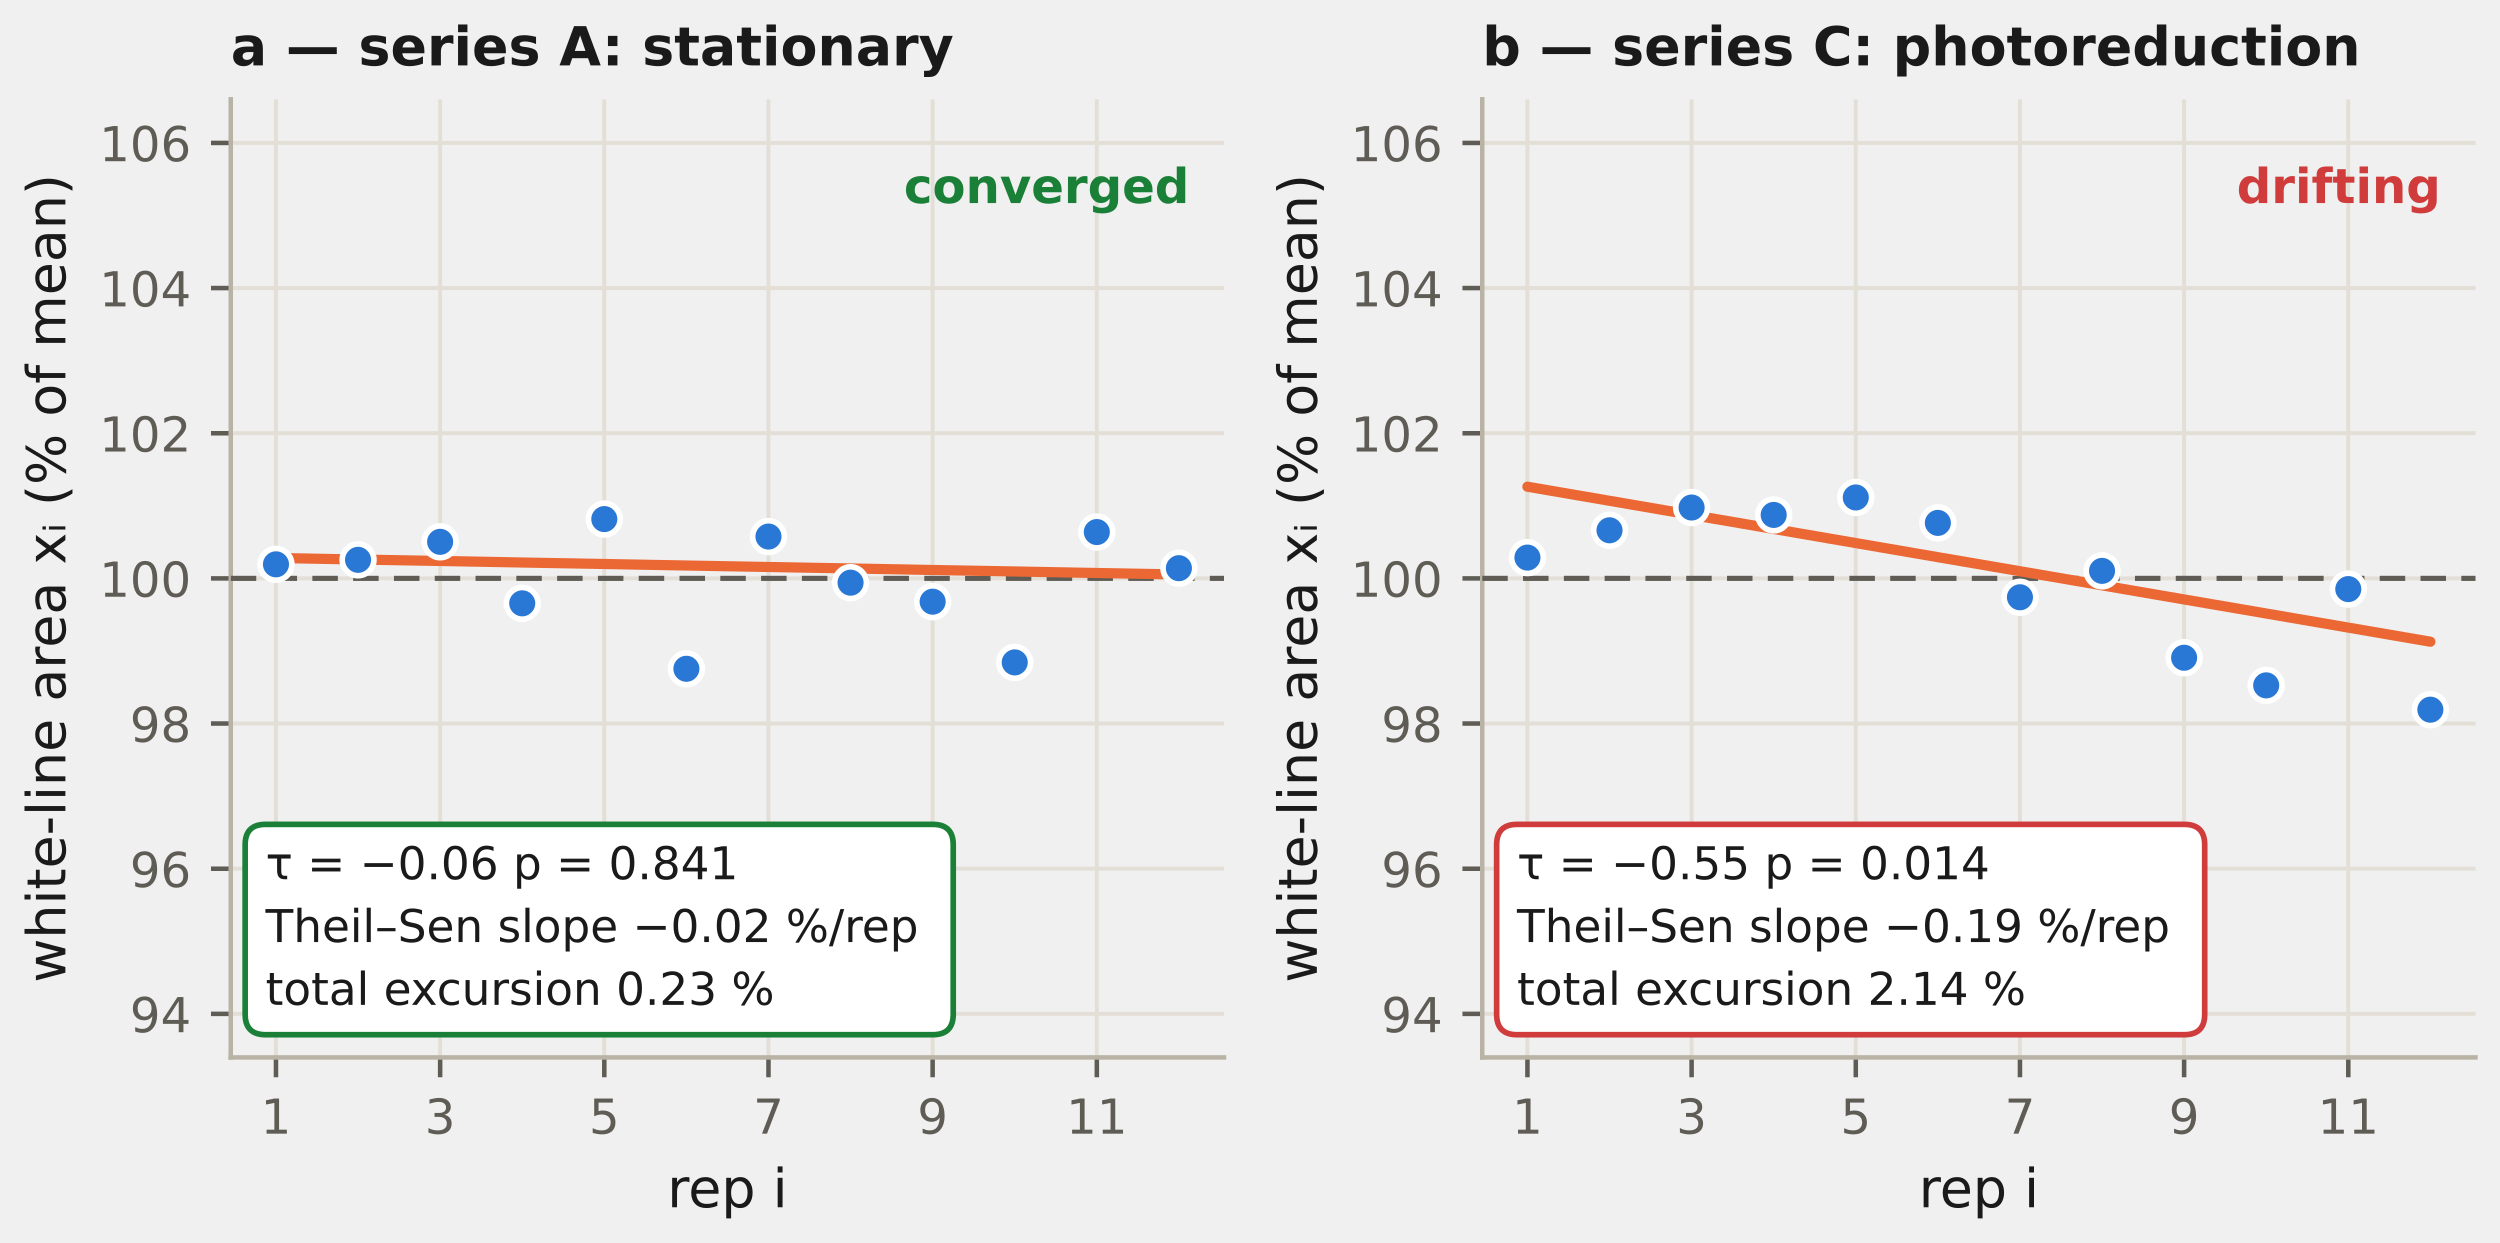
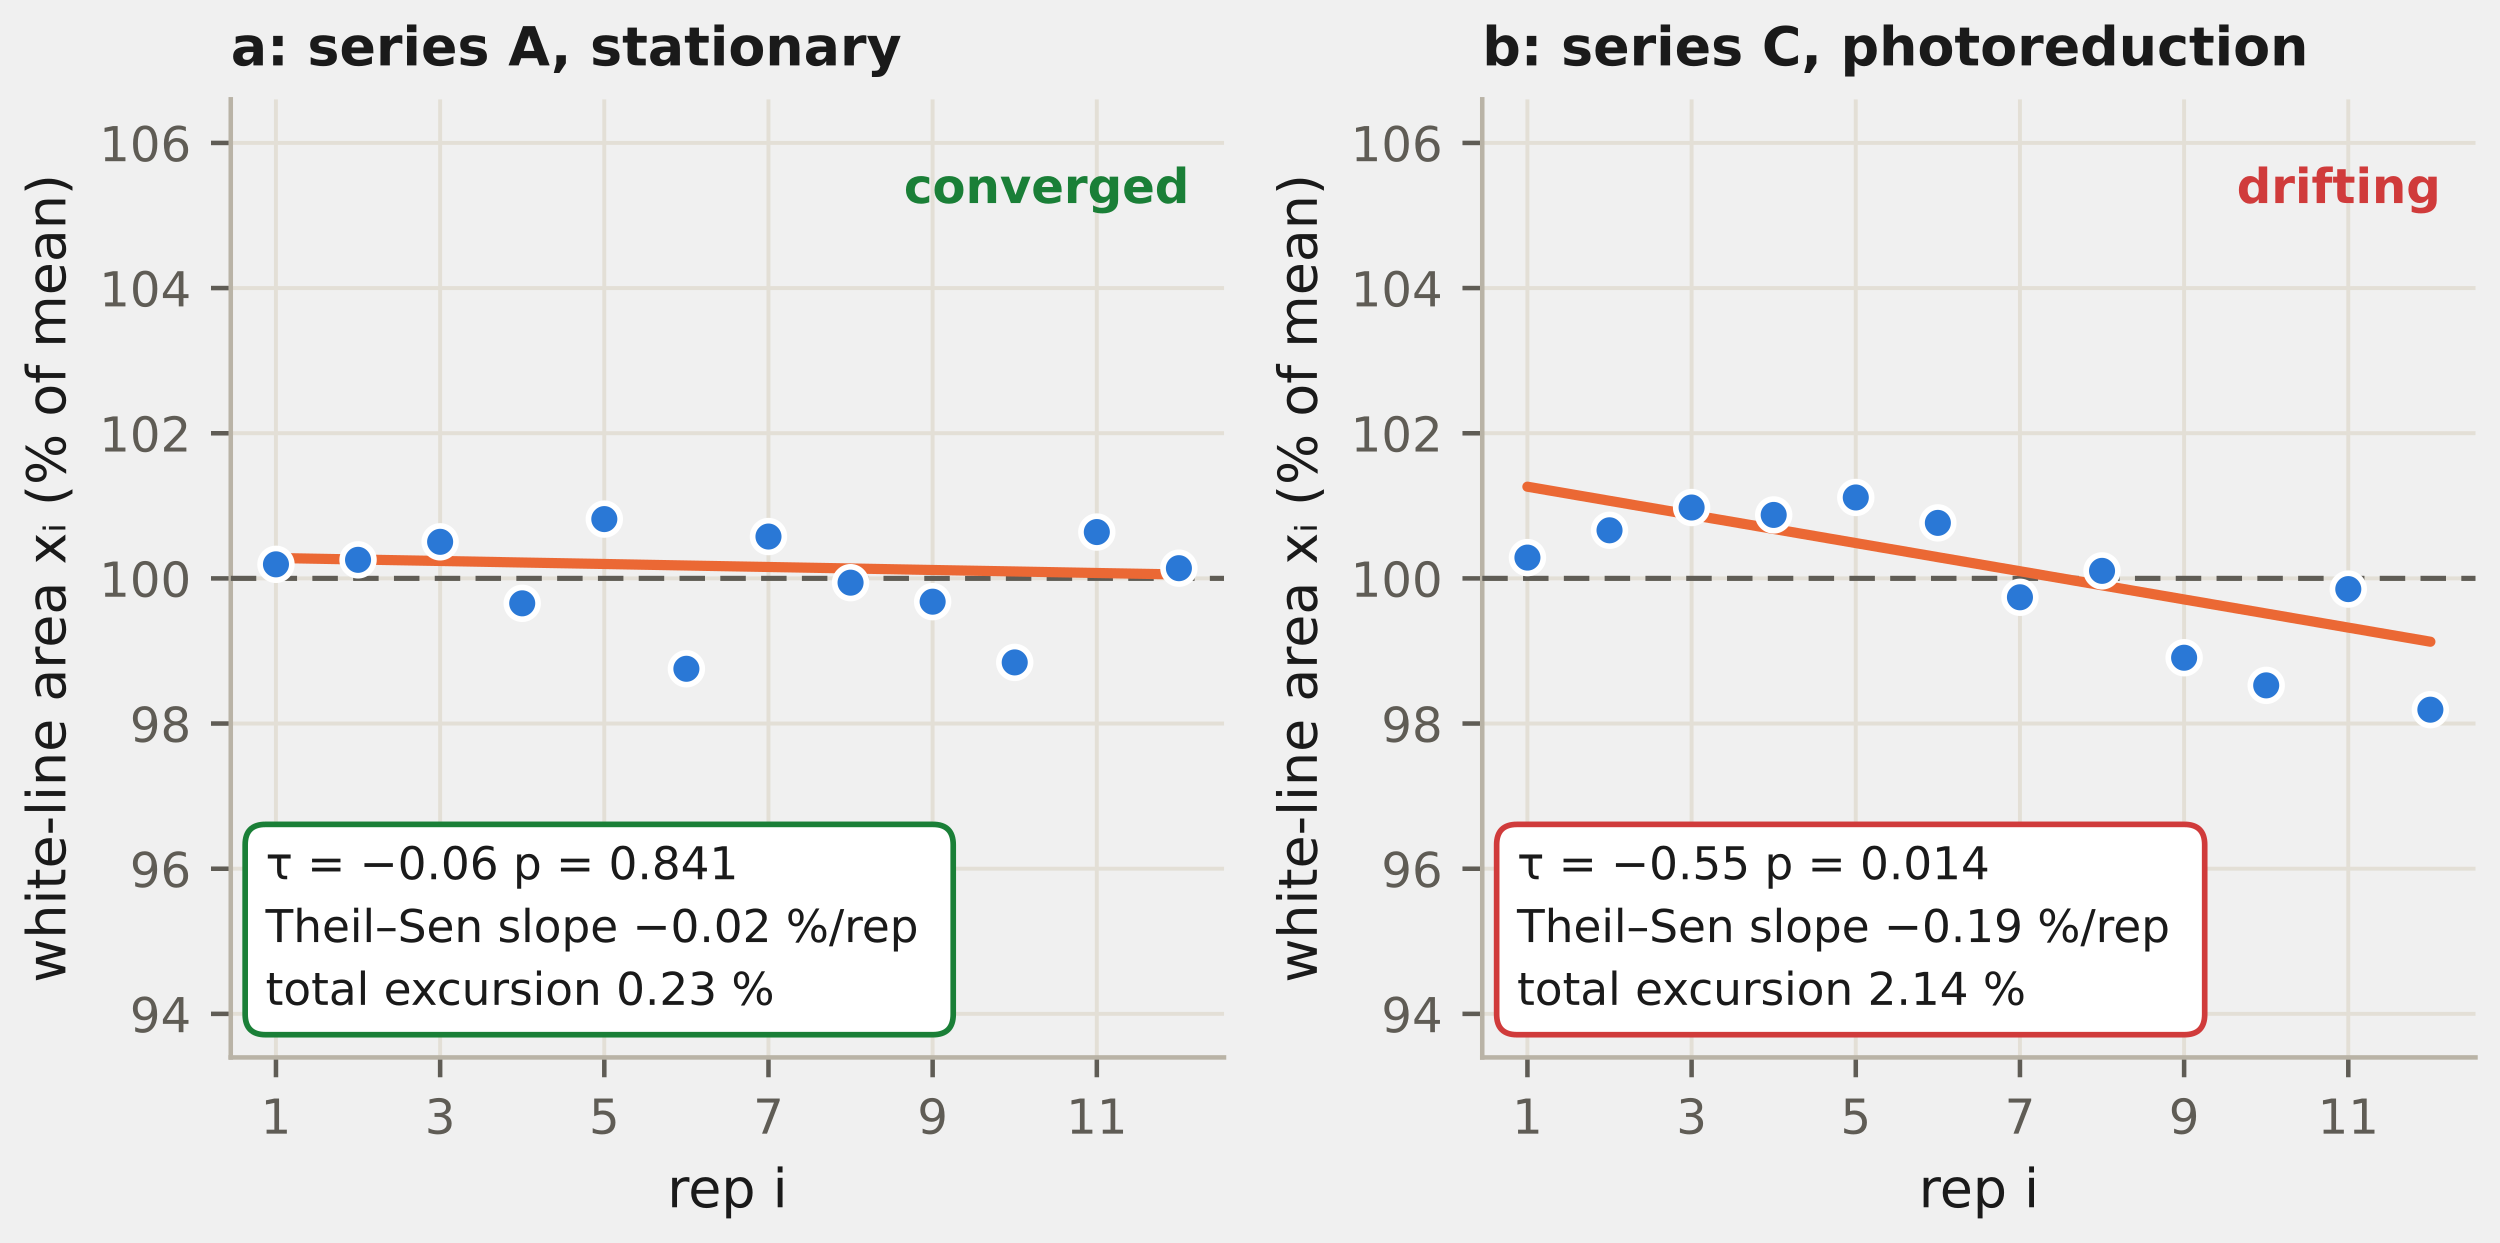
<svg xmlns="http://www.w3.org/2000/svg" xmlns:xlink="http://www.w3.org/1999/xlink" width="441.239pt" height="219.371pt" viewBox="0 0 441.239 219.371" version="1.1">
  <defs>
    <style type="text/css">*{stroke-linejoin: round; stroke-linecap: butt}</style>
  </defs>
  <g id="figure_1">
    <g id="patch_1">
      <path d="M 0 219.37  L 441.23 219.37  L 441.23 0  L 0 0  L 0 219.37  z " style="fill: none" />
    </g>
    <g id="axes_1">
      <g id="patch_2">
        <path d="M 40.73 186.63  L 216.03 186.63  L 216.03 17.53  L 40.73 17.53  L 40.73 186.63  z " style="fill: none" />
      </g>
      <g id="matplotlib.axis_1">
        <g id="xtick_1">
          <g id="line2d_1">
-             <path d="M 48.70 186.63  L 48.70 17.53  " clip-path="url(#p34fdb7b5e8)" style="fill: none; stroke: #e3dfd6; stroke-width: 0.7; stroke-linecap: round" />
+             <path d="M 48.70 186.63  L 48.70 17.53  " clip-path="url(#p2b6e6f0899)" style="fill: none; stroke: #e3dfd6; stroke-width: 0.7; stroke-linecap: round" />
          </g>
          <g id="line2d_2">
            <defs>
-               <path id="m5946284feb" d="M 0 0  L 0 3.5  " style="stroke: #5f5c55; stroke-width: 0.8" />
+               <path id="m7043c29f20" d="M 0 0  L 0 3.5  " style="stroke: #5f5c55; stroke-width: 0.8" />
            </defs>
            <g>
-               <use xlink:href="#m5946284feb" x="48.707" y="186.631" style="fill: #5f5c55; stroke: #5f5c55; stroke-width: 0.8" />
+               <use xlink:href="#m7043c29f20" x="48.707" y="186.631" style="fill: #5f5c55; stroke: #5f5c55; stroke-width: 0.8" />
            </g>
          </g>
          <g id="text_1">
            <text style="font-size: 8.5px; font-family: 'DejaVu Sans', 'Bitstream Vera Sans', 'Computer Modern Sans Serif', 'Lucida Grande', 'Verdana', 'Geneva', 'Lucid', 'Arial', 'Helvetica', 'Avant Garde', sans-serif; text-anchor: middle; fill: #5f5c55" x="48.707" y="200.089" transform="rotate(-0 48.70682 200.0892)">1</text>
          </g>
        </g>
        <g id="xtick_2">
          <g id="line2d_3">
-             <path d="M 77.68 186.63  L 77.68 17.53  " clip-path="url(#p34fdb7b5e8)" style="fill: none; stroke: #e3dfd6; stroke-width: 0.7; stroke-linecap: round" />
+             <path d="M 77.68 186.63  L 77.68 17.53  " clip-path="url(#p2b6e6f0899)" style="fill: none; stroke: #e3dfd6; stroke-width: 0.7; stroke-linecap: round" />
          </g>
          <g id="line2d_4">
            <g>
-               <use xlink:href="#m5946284feb" x="77.682" y="186.631" style="fill: #5f5c55; stroke: #5f5c55; stroke-width: 0.8" />
+               <use xlink:href="#m7043c29f20" x="77.682" y="186.631" style="fill: #5f5c55; stroke: #5f5c55; stroke-width: 0.8" />
            </g>
          </g>
          <g id="text_2">
            <text style="font-size: 8.5px; font-family: 'DejaVu Sans', 'Bitstream Vera Sans', 'Computer Modern Sans Serif', 'Lucida Grande', 'Verdana', 'Geneva', 'Lucid', 'Arial', 'Helvetica', 'Avant Garde', sans-serif; text-anchor: middle; fill: #5f5c55" x="77.682" y="200.089" transform="rotate(-0 77.68217 200.0892)">3</text>
          </g>
        </g>
        <g id="xtick_3">
          <g id="line2d_5">
-             <path d="M 106.65 186.63  L 106.65 17.53  " clip-path="url(#p34fdb7b5e8)" style="fill: none; stroke: #e3dfd6; stroke-width: 0.7; stroke-linecap: round" />
+             <path d="M 106.65 186.63  L 106.65 17.53  " clip-path="url(#p2b6e6f0899)" style="fill: none; stroke: #e3dfd6; stroke-width: 0.7; stroke-linecap: round" />
          </g>
          <g id="line2d_6">
            <g>
-               <use xlink:href="#m5946284feb" x="106.658" y="186.631" style="fill: #5f5c55; stroke: #5f5c55; stroke-width: 0.8" />
+               <use xlink:href="#m7043c29f20" x="106.658" y="186.631" style="fill: #5f5c55; stroke: #5f5c55; stroke-width: 0.8" />
            </g>
          </g>
          <g id="text_3">
            <text style="font-size: 8.5px; font-family: 'DejaVu Sans', 'Bitstream Vera Sans', 'Computer Modern Sans Serif', 'Lucida Grande', 'Verdana', 'Geneva', 'Lucid', 'Arial', 'Helvetica', 'Avant Garde', sans-serif; text-anchor: middle; fill: #5f5c55" x="106.658" y="200.089" transform="rotate(-0 106.6575 200.0892)">5</text>
          </g>
        </g>
        <g id="xtick_4">
          <g id="line2d_7">
-             <path d="M 135.63 186.63  L 135.63 17.53  " clip-path="url(#p34fdb7b5e8)" style="fill: none; stroke: #e3dfd6; stroke-width: 0.7; stroke-linecap: round" />
+             <path d="M 135.63 186.63  L 135.63 17.53  " clip-path="url(#p2b6e6f0899)" style="fill: none; stroke: #e3dfd6; stroke-width: 0.7; stroke-linecap: round" />
          </g>
          <g id="line2d_8">
            <g>
-               <use xlink:href="#m5946284feb" x="135.633" y="186.631" style="fill: #5f5c55; stroke: #5f5c55; stroke-width: 0.8" />
+               <use xlink:href="#m7043c29f20" x="135.633" y="186.631" style="fill: #5f5c55; stroke: #5f5c55; stroke-width: 0.8" />
            </g>
          </g>
          <g id="text_4">
            <text style="font-size: 8.5px; font-family: 'DejaVu Sans', 'Bitstream Vera Sans', 'Computer Modern Sans Serif', 'Lucida Grande', 'Verdana', 'Geneva', 'Lucid', 'Arial', 'Helvetica', 'Avant Garde', sans-serif; text-anchor: middle; fill: #5f5c55" x="135.633" y="200.089" transform="rotate(-0 135.6329 200.0892)">7</text>
          </g>
        </g>
        <g id="xtick_5">
          <g id="line2d_9">
-             <path d="M 164.60 186.63  L 164.60 17.53  " clip-path="url(#p34fdb7b5e8)" style="fill: none; stroke: #e3dfd6; stroke-width: 0.7; stroke-linecap: round" />
+             <path d="M 164.60 186.63  L 164.60 17.53  " clip-path="url(#p2b6e6f0899)" style="fill: none; stroke: #e3dfd6; stroke-width: 0.7; stroke-linecap: round" />
          </g>
          <g id="line2d_10">
            <g>
-               <use xlink:href="#m5946284feb" x="164.608" y="186.631" style="fill: #5f5c55; stroke: #5f5c55; stroke-width: 0.8" />
+               <use xlink:href="#m7043c29f20" x="164.608" y="186.631" style="fill: #5f5c55; stroke: #5f5c55; stroke-width: 0.8" />
            </g>
          </g>
          <g id="text_5">
            <text style="font-size: 8.5px; font-family: 'DejaVu Sans', 'Bitstream Vera Sans', 'Computer Modern Sans Serif', 'Lucida Grande', 'Verdana', 'Geneva', 'Lucid', 'Arial', 'Helvetica', 'Avant Garde', sans-serif; text-anchor: middle; fill: #5f5c55" x="164.608" y="200.089" transform="rotate(-0 164.6082 200.0892)">9</text>
          </g>
        </g>
        <g id="xtick_6">
          <g id="line2d_11">
-             <path d="M 193.58 186.63  L 193.58 17.53  " clip-path="url(#p34fdb7b5e8)" style="fill: none; stroke: #e3dfd6; stroke-width: 0.7; stroke-linecap: round" />
+             <path d="M 193.58 186.63  L 193.58 17.53  " clip-path="url(#p2b6e6f0899)" style="fill: none; stroke: #e3dfd6; stroke-width: 0.7; stroke-linecap: round" />
          </g>
          <g id="line2d_12">
            <g>
-               <use xlink:href="#m5946284feb" x="193.584" y="186.631" style="fill: #5f5c55; stroke: #5f5c55; stroke-width: 0.8" />
+               <use xlink:href="#m7043c29f20" x="193.584" y="186.631" style="fill: #5f5c55; stroke: #5f5c55; stroke-width: 0.8" />
            </g>
          </g>
          <g id="text_6">
            <text style="font-size: 8.5px; font-family: 'DejaVu Sans', 'Bitstream Vera Sans', 'Computer Modern Sans Serif', 'Lucida Grande', 'Verdana', 'Geneva', 'Lucid', 'Arial', 'Helvetica', 'Avant Garde', sans-serif; text-anchor: middle; fill: #5f5c55" x="193.584" y="200.089" transform="rotate(-0 193.5836 200.0892)">11</text>
          </g>
        </g>
        <g id="text_7">
          <text style="font-size: 9.5px; font-family: 'DejaVu Sans', 'Bitstream Vera Sans', 'Computer Modern Sans Serif', 'Lucida Grande', 'Verdana', 'Geneva', 'Lucid', 'Arial', 'Helvetica', 'Avant Garde', sans-serif; text-anchor: middle; fill: #1a1a1a" x="128.389" y="213.075" transform="rotate(-0 128.389 213.0754)">rep  i</text>
        </g>
      </g>
      <g id="matplotlib.axis_2">
        <g id="ytick_1">
          <g id="line2d_13">
-             <path d="M 40.73 178.94  L 216.03 178.94  " clip-path="url(#p34fdb7b5e8)" style="fill: none; stroke: #e3dfd6; stroke-width: 0.7; stroke-linecap: round" />
+             <path d="M 40.73 178.94  L 216.03 178.94  " clip-path="url(#p2b6e6f0899)" style="fill: none; stroke: #e3dfd6; stroke-width: 0.7; stroke-linecap: round" />
          </g>
          <g id="line2d_14">
            <defs>
-               <path id="m1eb1c809ed" d="M 0 0  L -3.5 0  " style="stroke: #5f5c55; stroke-width: 0.8" />
+               <path id="mb1e0930475" d="M 0 0  L -3.5 0  " style="stroke: #5f5c55; stroke-width: 0.8" />
            </defs>
            <g>
-               <use xlink:href="#m1eb1c809ed" x="40.739" y="178.945" style="fill: #5f5c55; stroke: #5f5c55; stroke-width: 0.8" />
+               <use xlink:href="#mb1e0930475" x="40.739" y="178.945" style="fill: #5f5c55; stroke: #5f5c55; stroke-width: 0.8" />
            </g>
          </g>
          <g id="text_8">
            <text style="font-size: 8.5px; font-family: 'DejaVu Sans', 'Bitstream Vera Sans', 'Computer Modern Sans Serif', 'Lucida Grande', 'Verdana', 'Geneva', 'Lucid', 'Arial', 'Helvetica', 'Avant Garde', sans-serif; text-anchor: end; fill: #5f5c55" x="33.739" y="182.174" transform="rotate(-0 33.73859 182.1739)">94</text>
          </g>
        </g>
        <g id="ytick_2">
          <g id="line2d_15">
-             <path d="M 40.73 153.32  L 216.03 153.32  " clip-path="url(#p34fdb7b5e8)" style="fill: none; stroke: #e3dfd6; stroke-width: 0.7; stroke-linecap: round" />
+             <path d="M 40.73 153.32  L 216.03 153.32  " clip-path="url(#p2b6e6f0899)" style="fill: none; stroke: #e3dfd6; stroke-width: 0.7; stroke-linecap: round" />
          </g>
          <g id="line2d_16">
            <g>
-               <use xlink:href="#m1eb1c809ed" x="40.739" y="153.325" style="fill: #5f5c55; stroke: #5f5c55; stroke-width: 0.8" />
+               <use xlink:href="#mb1e0930475" x="40.739" y="153.325" style="fill: #5f5c55; stroke: #5f5c55; stroke-width: 0.8" />
            </g>
          </g>
          <g id="text_9">
            <text style="font-size: 8.5px; font-family: 'DejaVu Sans', 'Bitstream Vera Sans', 'Computer Modern Sans Serif', 'Lucida Grande', 'Verdana', 'Geneva', 'Lucid', 'Arial', 'Helvetica', 'Avant Garde', sans-serif; text-anchor: end; fill: #5f5c55" x="33.739" y="156.554" transform="rotate(-0 33.73859 156.5539)">96</text>
          </g>
        </g>
        <g id="ytick_3">
          <g id="line2d_17">
-             <path d="M 40.73 127.70  L 216.03 127.70  " clip-path="url(#p34fdb7b5e8)" style="fill: none; stroke: #e3dfd6; stroke-width: 0.7; stroke-linecap: round" />
+             <path d="M 40.73 127.70  L 216.03 127.70  " clip-path="url(#p2b6e6f0899)" style="fill: none; stroke: #e3dfd6; stroke-width: 0.7; stroke-linecap: round" />
          </g>
          <g id="line2d_18">
            <g>
-               <use xlink:href="#m1eb1c809ed" x="40.739" y="127.705" style="fill: #5f5c55; stroke: #5f5c55; stroke-width: 0.8" />
+               <use xlink:href="#mb1e0930475" x="40.739" y="127.705" style="fill: #5f5c55; stroke: #5f5c55; stroke-width: 0.8" />
            </g>
          </g>
          <g id="text_10">
            <text style="font-size: 8.5px; font-family: 'DejaVu Sans', 'Bitstream Vera Sans', 'Computer Modern Sans Serif', 'Lucida Grande', 'Verdana', 'Geneva', 'Lucid', 'Arial', 'Helvetica', 'Avant Garde', sans-serif; text-anchor: end; fill: #5f5c55" x="33.739" y="130.934" transform="rotate(-0 33.73859 130.9339)">98</text>
          </g>
        </g>
        <g id="ytick_4">
          <g id="line2d_19">
-             <path d="M 40.73 102.08  L 216.03 102.08  " clip-path="url(#p34fdb7b5e8)" style="fill: none; stroke: #e3dfd6; stroke-width: 0.7; stroke-linecap: round" />
+             <path d="M 40.73 102.08  L 216.03 102.08  " clip-path="url(#p2b6e6f0899)" style="fill: none; stroke: #e3dfd6; stroke-width: 0.7; stroke-linecap: round" />
          </g>
          <g id="line2d_20">
            <g>
-               <use xlink:href="#m1eb1c809ed" x="40.739" y="102.085" style="fill: #5f5c55; stroke: #5f5c55; stroke-width: 0.8" />
+               <use xlink:href="#mb1e0930475" x="40.739" y="102.085" style="fill: #5f5c55; stroke: #5f5c55; stroke-width: 0.8" />
            </g>
          </g>
          <g id="text_11">
            <text style="font-size: 8.5px; font-family: 'DejaVu Sans', 'Bitstream Vera Sans', 'Computer Modern Sans Serif', 'Lucida Grande', 'Verdana', 'Geneva', 'Lucid', 'Arial', 'Helvetica', 'Avant Garde', sans-serif; text-anchor: end; fill: #5f5c55" x="33.739" y="105.314" transform="rotate(-0 33.73859 105.3139)">100</text>
          </g>
        </g>
        <g id="ytick_5">
          <g id="line2d_21">
-             <path d="M 40.73 76.46  L 216.03 76.46  " clip-path="url(#p34fdb7b5e8)" style="fill: none; stroke: #e3dfd6; stroke-width: 0.7; stroke-linecap: round" />
+             <path d="M 40.73 76.46  L 216.03 76.46  " clip-path="url(#p2b6e6f0899)" style="fill: none; stroke: #e3dfd6; stroke-width: 0.7; stroke-linecap: round" />
          </g>
          <g id="line2d_22">
            <g>
-               <use xlink:href="#m1eb1c809ed" x="40.739" y="76.465" style="fill: #5f5c55; stroke: #5f5c55; stroke-width: 0.8" />
+               <use xlink:href="#mb1e0930475" x="40.739" y="76.465" style="fill: #5f5c55; stroke: #5f5c55; stroke-width: 0.8" />
            </g>
          </g>
          <g id="text_12">
            <text style="font-size: 8.5px; font-family: 'DejaVu Sans', 'Bitstream Vera Sans', 'Computer Modern Sans Serif', 'Lucida Grande', 'Verdana', 'Geneva', 'Lucid', 'Arial', 'Helvetica', 'Avant Garde', sans-serif; text-anchor: end; fill: #5f5c55" x="33.739" y="79.694" transform="rotate(-0 33.73859 79.69385)">102</text>
          </g>
        </g>
        <g id="ytick_6">
          <g id="line2d_23">
-             <path d="M 40.73 50.84  L 216.03 50.84  " clip-path="url(#p34fdb7b5e8)" style="fill: none; stroke: #e3dfd6; stroke-width: 0.7; stroke-linecap: round" />
+             <path d="M 40.73 50.84  L 216.03 50.84  " clip-path="url(#p2b6e6f0899)" style="fill: none; stroke: #e3dfd6; stroke-width: 0.7; stroke-linecap: round" />
          </g>
          <g id="line2d_24">
            <g>
-               <use xlink:href="#m1eb1c809ed" x="40.739" y="50.845" style="fill: #5f5c55; stroke: #5f5c55; stroke-width: 0.8" />
+               <use xlink:href="#mb1e0930475" x="40.739" y="50.845" style="fill: #5f5c55; stroke: #5f5c55; stroke-width: 0.8" />
            </g>
          </g>
          <g id="text_13">
            <text style="font-size: 8.5px; font-family: 'DejaVu Sans', 'Bitstream Vera Sans', 'Computer Modern Sans Serif', 'Lucida Grande', 'Verdana', 'Geneva', 'Lucid', 'Arial', 'Helvetica', 'Avant Garde', sans-serif; text-anchor: end; fill: #5f5c55" x="33.739" y="54.074" transform="rotate(-0 33.73859 54.07385)">104</text>
          </g>
        </g>
        <g id="ytick_7">
          <g id="line2d_25">
-             <path d="M 40.73 25.22  L 216.03 25.22  " clip-path="url(#p34fdb7b5e8)" style="fill: none; stroke: #e3dfd6; stroke-width: 0.7; stroke-linecap: round" />
+             <path d="M 40.73 25.22  L 216.03 25.22  " clip-path="url(#p2b6e6f0899)" style="fill: none; stroke: #e3dfd6; stroke-width: 0.7; stroke-linecap: round" />
          </g>
          <g id="line2d_26">
            <g>
-               <use xlink:href="#m1eb1c809ed" x="40.739" y="25.225" style="fill: #5f5c55; stroke: #5f5c55; stroke-width: 0.8" />
+               <use xlink:href="#mb1e0930475" x="40.739" y="25.225" style="fill: #5f5c55; stroke: #5f5c55; stroke-width: 0.8" />
            </g>
          </g>
          <g id="text_14">
            <text style="font-size: 8.5px; font-family: 'DejaVu Sans', 'Bitstream Vera Sans', 'Computer Modern Sans Serif', 'Lucida Grande', 'Verdana', 'Geneva', 'Lucid', 'Arial', 'Helvetica', 'Avant Garde', sans-serif; text-anchor: end; fill: #5f5c55" x="33.739" y="28.454" transform="rotate(-0 33.73859 28.45385)">106</text>
          </g>
        </g>
        <g id="text_15">
          <text style="font-size: 9.5px; font-family: 'DejaVu Sans', 'Bitstream Vera Sans', 'Computer Modern Sans Serif', 'Lucida Grande', 'Verdana', 'Geneva', 'Lucid', 'Arial', 'Helvetica', 'Avant Garde', sans-serif; text-anchor: middle; fill: #1a1a1a" x="11.539" y="102.085" transform="rotate(-90 11.53852 102.0845)">white-line area  xᵢ   (% of mean)</text>
        </g>
      </g>
      <g id="patch_3">
        <path d="M 40.73 186.63  L 40.73 17.53  " style="fill: none; stroke: #b9b3a6; stroke-width: 0.8; stroke-linejoin: miter; stroke-linecap: square" />
      </g>
      <g id="patch_4">
        <path d="M 40.73 186.63  L 216.03 186.63  " style="fill: none; stroke: #b9b3a6; stroke-width: 0.8; stroke-linejoin: miter; stroke-linecap: square" />
      </g>
      <g id="line2d_27">
-         <path d="M 40.73 102.08  L 216.03 102.08  " clip-path="url(#p34fdb7b5e8)" style="fill: none; stroke-dasharray: 4.5,2.7; stroke-dashoffset: 0; stroke: #5f5c55; stroke-width: 0.9" />
+         <path d="M 40.73 102.08  L 216.03 102.08  " clip-path="url(#p2b6e6f0899)" style="fill: none; stroke-dasharray: 4.5,2.7; stroke-dashoffset: 0; stroke: #5f5c55; stroke-width: 0.9" />
      </g>
      <g id="text_16">
        <g id="patch_5">
          <path d="M 46.87 182.62  L 164.64 182.62  Q 168.24 182.62 168.24 179.02  L 168.24 149.10  Q 168.24 145.50 164.64 145.50  L 46.87 145.50  Q 43.27 145.50 43.27 149.10  L 43.27 179.02  Q 43.27 182.62 46.87 182.62  z " style="fill: #ffffff; stroke: #1a7f37; stroke-linejoin: miter" />
        </g>
        <text style="font-size: 8px; font-family: 'DejaVu Sans', 'Bitstream Vera Sans', 'Computer Modern Sans Serif', 'Lucida Grande', 'Verdana', 'Geneva', 'Lucid', 'Arial', 'Helvetica', 'Avant Garde', sans-serif; fill: #1a1a1a" transform="translate(46.87412 155.186)">τ = −0.06    p = 0.841</text>
        <text style="font-size: 8px; font-family: 'DejaVu Sans', 'Bitstream Vera Sans', 'Computer Modern Sans Serif', 'Lucida Grande', 'Verdana', 'Geneva', 'Lucid', 'Arial', 'Helvetica', 'Avant Garde', sans-serif; fill: #1a1a1a" transform="translate(46.87412 166.2718)">Theil–Sen slope  −0.02 %/rep</text>
        <text style="font-size: 8px; font-family: 'DejaVu Sans', 'Bitstream Vera Sans', 'Computer Modern Sans Serif', 'Lucida Grande', 'Verdana', 'Geneva', 'Lucid', 'Arial', 'Helvetica', 'Avant Garde', sans-serif; fill: #1a1a1a" transform="translate(46.87412 177.3576)">total excursion  0.23 %</text>
      </g>
      <g id="text_17">
        <text style="font-weight: 700; font-size: 8.5px; font-family: 'DejaVu Sans', 'Bitstream Vera Sans', 'Computer Modern Sans Serif', 'Lucida Grande', 'Verdana', 'Geneva', 'Lucid', 'Arial', 'Helvetica', 'Avant Garde', sans-serif; text-anchor: end; fill: #1a7f37" x="209.904" y="35.834" transform="rotate(-0 209.9039 35.83363)">converged</text>
      </g>
      <g id="text_18">
-         <text style="font-weight: 700; font-size: 9.5px; font-family: 'DejaVu Sans', 'Bitstream Vera Sans', 'Computer Modern Sans Serif', 'Lucida Grande', 'Verdana', 'Geneva', 'Lucid', 'Arial', 'Helvetica', 'Avant Garde', sans-serif; text-anchor: start; fill: #1a1a1a" x="40.739" y="11.539" transform="rotate(-0 40.73859 11.53852)">a — series A: stationary</text>
+         <text style="font-weight: 700; font-size: 9.5px; font-family: 'DejaVu Sans', 'Bitstream Vera Sans', 'Computer Modern Sans Serif', 'Lucida Grande', 'Verdana', 'Geneva', 'Lucid', 'Arial', 'Helvetica', 'Avant Garde', sans-serif; text-anchor: start; fill: #1a1a1a" x="40.739" y="11.539" transform="rotate(-0 40.73859 11.53852)">a: series A, stationary</text>
      </g>
      <g id="line2d_28">
-         <path d="M 48.70 98.48  L 63.19 98.75  L 77.68 99.01  L 92.16 99.28  L 106.65 99.54  L 121.14 99.81  L 135.63 100.07  L 150.12 100.33  L 164.60 100.60  L 179.09 100.86  L 193.58 101.13  L 208.07 101.39  " clip-path="url(#p34fdb7b5e8)" style="fill: none; stroke: #eb6834; stroke-width: 1.8; stroke-linecap: round" />
+         <path d="M 48.70 98.48  L 63.19 98.75  L 77.68 99.01  L 92.16 99.28  L 106.65 99.54  L 121.14 99.81  L 135.63 100.07  L 150.12 100.33  L 164.60 100.60  L 179.09 100.86  L 193.58 101.13  L 208.07 101.39  " clip-path="url(#p2b6e6f0899)" style="fill: none; stroke: #eb6834; stroke-width: 1.8; stroke-linecap: round" />
      </g>
      <g id="line2d_29">
-         <path d="M 48.70 99.60  L 63.19 98.80  L 77.68 95.62  L 92.16 106.48  L 106.65 91.61  L 121.14 118.03  L 135.63 94.69  L 150.12 102.84  L 164.60 106.19  L 179.09 116.91  L 193.58 93.90  L 208.07 100.28  " clip-path="url(#p34fdb7b5e8)" style="fill: none" />
+         <path d="M 48.70 99.60  L 63.19 98.80  L 77.68 95.62  L 92.16 106.48  L 106.65 91.61  L 121.14 118.03  L 135.63 94.69  L 150.12 102.84  L 164.60 106.19  L 179.09 116.91  L 193.58 93.90  L 208.07 100.28  " clip-path="url(#p2b6e6f0899)" style="fill: none" />
        <defs>
-           <path id="m88f1ccaa6e" d="M 0 2.8  C 0.74 2.8 1.45 2.50 1.97 1.97  C 2.50 1.45 2.8 0.74 2.8 0  C 2.8 -0.74 2.50 -1.45 1.97 -1.97  C 1.45 -2.50 0.74 -2.8 0 -2.8  C -0.74 -2.8 -1.45 -2.50 -1.97 -1.97  C -2.50 -1.45 -2.8 -0.74 -2.8 0  C -2.8 0.74 -2.50 1.45 -1.97 1.97  C -1.45 2.50 -0.74 2.8 0 2.8  z " style="stroke: #ffffff" />
+           <path id="m46d646f09f" d="M 0 2.8  C 0.74 2.8 1.45 2.50 1.97 1.97  C 2.50 1.45 2.8 0.74 2.8 0  C 2.8 -0.74 2.50 -1.45 1.97 -1.97  C 1.45 -2.50 0.74 -2.8 0 -2.8  C -0.74 -2.8 -1.45 -2.50 -1.97 -1.97  C -2.50 -1.45 -2.8 -0.74 -2.8 0  C -2.8 0.74 -2.50 1.45 -1.97 1.97  C -1.45 2.50 -0.74 2.8 0 2.8  z " style="stroke: #ffffff" />
        </defs>
-         <g clip-path="url(#p34fdb7b5e8)">
-           <use xlink:href="#m88f1ccaa6e" x="48.707" y="99.603" style="fill: #2a78d6; stroke: #ffffff" />
-           <use xlink:href="#m88f1ccaa6e" x="63.194" y="98.809" style="fill: #2a78d6; stroke: #ffffff" />
-           <use xlink:href="#m88f1ccaa6e" x="77.682" y="95.63" style="fill: #2a78d6; stroke: #ffffff" />
-           <use xlink:href="#m88f1ccaa6e" x="92.17" y="106.485" style="fill: #2a78d6; stroke: #ffffff" />
-           <use xlink:href="#m88f1ccaa6e" x="106.658" y="91.617" style="fill: #2a78d6; stroke: #ffffff" />
-           <use xlink:href="#m88f1ccaa6e" x="121.145" y="118.037" style="fill: #2a78d6; stroke: #ffffff" />
-           <use xlink:href="#m88f1ccaa6e" x="135.633" y="94.699" style="fill: #2a78d6; stroke: #ffffff" />
-           <use xlink:href="#m88f1ccaa6e" x="150.121" y="102.84" style="fill: #2a78d6; stroke: #ffffff" />
-           <use xlink:href="#m88f1ccaa6e" x="164.608" y="106.194" style="fill: #2a78d6; stroke: #ffffff" />
-           <use xlink:href="#m88f1ccaa6e" x="179.096" y="116.913" style="fill: #2a78d6; stroke: #ffffff" />
-           <use xlink:href="#m88f1ccaa6e" x="193.584" y="93.905" style="fill: #2a78d6; stroke: #ffffff" />
-           <use xlink:href="#m88f1ccaa6e" x="208.071" y="100.282" style="fill: #2a78d6; stroke: #ffffff" />
+         <g clip-path="url(#p2b6e6f0899)">
+           <use xlink:href="#m46d646f09f" x="48.707" y="99.603" style="fill: #2a78d6; stroke: #ffffff" />
+           <use xlink:href="#m46d646f09f" x="63.194" y="98.809" style="fill: #2a78d6; stroke: #ffffff" />
+           <use xlink:href="#m46d646f09f" x="77.682" y="95.63" style="fill: #2a78d6; stroke: #ffffff" />
+           <use xlink:href="#m46d646f09f" x="92.17" y="106.485" style="fill: #2a78d6; stroke: #ffffff" />
+           <use xlink:href="#m46d646f09f" x="106.658" y="91.617" style="fill: #2a78d6; stroke: #ffffff" />
+           <use xlink:href="#m46d646f09f" x="121.145" y="118.037" style="fill: #2a78d6; stroke: #ffffff" />
+           <use xlink:href="#m46d646f09f" x="135.633" y="94.699" style="fill: #2a78d6; stroke: #ffffff" />
+           <use xlink:href="#m46d646f09f" x="150.121" y="102.84" style="fill: #2a78d6; stroke: #ffffff" />
+           <use xlink:href="#m46d646f09f" x="164.608" y="106.194" style="fill: #2a78d6; stroke: #ffffff" />
+           <use xlink:href="#m46d646f09f" x="179.096" y="116.913" style="fill: #2a78d6; stroke: #ffffff" />
+           <use xlink:href="#m46d646f09f" x="193.584" y="93.905" style="fill: #2a78d6; stroke: #ffffff" />
+           <use xlink:href="#m46d646f09f" x="208.071" y="100.282" style="fill: #2a78d6; stroke: #ffffff" />
        </g>
      </g>
    </g>
    <g id="axes_2">
      <g id="patch_6">
        <path d="M 261.61 186.63  L 436.91 186.63  L 436.91 17.53  L 261.61 17.53  L 261.61 186.63  z " style="fill: none" />
      </g>
      <g id="matplotlib.axis_3">
        <g id="xtick_7">
          <g id="line2d_30">
-             <path d="M 269.58 186.63  L 269.58 17.53  " clip-path="url(#p198e531510)" style="fill: none; stroke: #e3dfd6; stroke-width: 0.7; stroke-linecap: round" />
+             <path d="M 269.58 186.63  L 269.58 17.53  " clip-path="url(#pf6d502d0c0)" style="fill: none; stroke: #e3dfd6; stroke-width: 0.7; stroke-linecap: round" />
          </g>
          <g id="line2d_31">
            <g>
-               <use xlink:href="#m5946284feb" x="269.586" y="186.631" style="fill: #5f5c55; stroke: #5f5c55; stroke-width: 0.8" />
+               <use xlink:href="#m7043c29f20" x="269.586" y="186.631" style="fill: #5f5c55; stroke: #5f5c55; stroke-width: 0.8" />
            </g>
          </g>
          <g id="text_19">
            <text style="font-size: 8.5px; font-family: 'DejaVu Sans', 'Bitstream Vera Sans', 'Computer Modern Sans Serif', 'Lucida Grande', 'Verdana', 'Geneva', 'Lucid', 'Arial', 'Helvetica', 'Avant Garde', sans-serif; text-anchor: middle; fill: #5f5c55" x="269.586" y="200.089" transform="rotate(-0 269.5859 200.0892)">1</text>
          </g>
        </g>
        <g id="xtick_8">
          <g id="line2d_32">
-             <path d="M 298.56 186.63  L 298.56 17.53  " clip-path="url(#p198e531510)" style="fill: none; stroke: #e3dfd6; stroke-width: 0.7; stroke-linecap: round" />
+             <path d="M 298.56 186.63  L 298.56 17.53  " clip-path="url(#pf6d502d0c0)" style="fill: none; stroke: #e3dfd6; stroke-width: 0.7; stroke-linecap: round" />
          </g>
          <g id="line2d_33">
            <g>
-               <use xlink:href="#m5946284feb" x="298.561" y="186.631" style="fill: #5f5c55; stroke: #5f5c55; stroke-width: 0.8" />
+               <use xlink:href="#m7043c29f20" x="298.561" y="186.631" style="fill: #5f5c55; stroke: #5f5c55; stroke-width: 0.8" />
            </g>
          </g>
          <g id="text_20">
            <text style="font-size: 8.5px; font-family: 'DejaVu Sans', 'Bitstream Vera Sans', 'Computer Modern Sans Serif', 'Lucida Grande', 'Verdana', 'Geneva', 'Lucid', 'Arial', 'Helvetica', 'Avant Garde', sans-serif; text-anchor: middle; fill: #5f5c55" x="298.561" y="200.089" transform="rotate(-0 298.5613 200.0892)">3</text>
          </g>
        </g>
        <g id="xtick_9">
          <g id="line2d_34">
-             <path d="M 327.53 186.63  L 327.53 17.53  " clip-path="url(#p198e531510)" style="fill: none; stroke: #e3dfd6; stroke-width: 0.7; stroke-linecap: round" />
+             <path d="M 327.53 186.63  L 327.53 17.53  " clip-path="url(#pf6d502d0c0)" style="fill: none; stroke: #e3dfd6; stroke-width: 0.7; stroke-linecap: round" />
          </g>
          <g id="line2d_35">
            <g>
-               <use xlink:href="#m5946284feb" x="327.537" y="186.631" style="fill: #5f5c55; stroke: #5f5c55; stroke-width: 0.8" />
+               <use xlink:href="#m7043c29f20" x="327.537" y="186.631" style="fill: #5f5c55; stroke: #5f5c55; stroke-width: 0.8" />
            </g>
          </g>
          <g id="text_21">
            <text style="font-size: 8.5px; font-family: 'DejaVu Sans', 'Bitstream Vera Sans', 'Computer Modern Sans Serif', 'Lucida Grande', 'Verdana', 'Geneva', 'Lucid', 'Arial', 'Helvetica', 'Avant Garde', sans-serif; text-anchor: middle; fill: #5f5c55" x="327.537" y="200.089" transform="rotate(-0 327.5366 200.0892)">5</text>
          </g>
        </g>
        <g id="xtick_10">
          <g id="line2d_36">
-             <path d="M 356.51 186.63  L 356.51 17.53  " clip-path="url(#p198e531510)" style="fill: none; stroke: #e3dfd6; stroke-width: 0.7; stroke-linecap: round" />
+             <path d="M 356.51 186.63  L 356.51 17.53  " clip-path="url(#pf6d502d0c0)" style="fill: none; stroke: #e3dfd6; stroke-width: 0.7; stroke-linecap: round" />
          </g>
          <g id="line2d_37">
            <g>
-               <use xlink:href="#m5946284feb" x="356.512" y="186.631" style="fill: #5f5c55; stroke: #5f5c55; stroke-width: 0.8" />
+               <use xlink:href="#m7043c29f20" x="356.512" y="186.631" style="fill: #5f5c55; stroke: #5f5c55; stroke-width: 0.8" />
            </g>
          </g>
          <g id="text_22">
            <text style="font-size: 8.5px; font-family: 'DejaVu Sans', 'Bitstream Vera Sans', 'Computer Modern Sans Serif', 'Lucida Grande', 'Verdana', 'Geneva', 'Lucid', 'Arial', 'Helvetica', 'Avant Garde', sans-serif; text-anchor: middle; fill: #5f5c55" x="356.512" y="200.089" transform="rotate(-0 356.512 200.0892)">7</text>
          </g>
        </g>
        <g id="xtick_11">
          <g id="line2d_38">
-             <path d="M 385.48 186.63  L 385.48 17.53  " clip-path="url(#p198e531510)" style="fill: none; stroke: #e3dfd6; stroke-width: 0.7; stroke-linecap: round" />
+             <path d="M 385.48 186.63  L 385.48 17.53  " clip-path="url(#pf6d502d0c0)" style="fill: none; stroke: #e3dfd6; stroke-width: 0.7; stroke-linecap: round" />
          </g>
          <g id="line2d_39">
            <g>
-               <use xlink:href="#m5946284feb" x="385.487" y="186.631" style="fill: #5f5c55; stroke: #5f5c55; stroke-width: 0.8" />
+               <use xlink:href="#m7043c29f20" x="385.487" y="186.631" style="fill: #5f5c55; stroke: #5f5c55; stroke-width: 0.8" />
            </g>
          </g>
          <g id="text_23">
            <text style="font-size: 8.5px; font-family: 'DejaVu Sans', 'Bitstream Vera Sans', 'Computer Modern Sans Serif', 'Lucida Grande', 'Verdana', 'Geneva', 'Lucid', 'Arial', 'Helvetica', 'Avant Garde', sans-serif; text-anchor: middle; fill: #5f5c55" x="385.487" y="200.089" transform="rotate(-0 385.4873 200.0892)">9</text>
          </g>
        </g>
        <g id="xtick_12">
          <g id="line2d_40">
-             <path d="M 414.46 186.63  L 414.46 17.53  " clip-path="url(#p198e531510)" style="fill: none; stroke: #e3dfd6; stroke-width: 0.7; stroke-linecap: round" />
+             <path d="M 414.46 186.63  L 414.46 17.53  " clip-path="url(#pf6d502d0c0)" style="fill: none; stroke: #e3dfd6; stroke-width: 0.7; stroke-linecap: round" />
          </g>
          <g id="line2d_41">
            <g>
-               <use xlink:href="#m5946284feb" x="414.463" y="186.631" style="fill: #5f5c55; stroke: #5f5c55; stroke-width: 0.8" />
+               <use xlink:href="#m7043c29f20" x="414.463" y="186.631" style="fill: #5f5c55; stroke: #5f5c55; stroke-width: 0.8" />
            </g>
          </g>
          <g id="text_24">
            <text style="font-size: 8.5px; font-family: 'DejaVu Sans', 'Bitstream Vera Sans', 'Computer Modern Sans Serif', 'Lucida Grande', 'Verdana', 'Geneva', 'Lucid', 'Arial', 'Helvetica', 'Avant Garde', sans-serif; text-anchor: middle; fill: #5f5c55" x="414.463" y="200.089" transform="rotate(-0 414.4627 200.0892)">11</text>
          </g>
        </g>
        <g id="text_25">
          <text style="font-size: 9.5px; font-family: 'DejaVu Sans', 'Bitstream Vera Sans', 'Computer Modern Sans Serif', 'Lucida Grande', 'Verdana', 'Geneva', 'Lucid', 'Arial', 'Helvetica', 'Avant Garde', sans-serif; text-anchor: middle; fill: #1a1a1a" x="349.268" y="213.075" transform="rotate(-0 349.2682 213.0754)">rep  i</text>
        </g>
      </g>
      <g id="matplotlib.axis_4">
        <g id="ytick_8">
          <g id="line2d_42">
-             <path d="M 261.61 178.94  L 436.91 178.94  " clip-path="url(#p198e531510)" style="fill: none; stroke: #e3dfd6; stroke-width: 0.7; stroke-linecap: round" />
+             <path d="M 261.61 178.94  L 436.91 178.94  " clip-path="url(#pf6d502d0c0)" style="fill: none; stroke: #e3dfd6; stroke-width: 0.7; stroke-linecap: round" />
          </g>
          <g id="line2d_43">
            <g>
-               <use xlink:href="#m1eb1c809ed" x="261.618" y="178.945" style="fill: #5f5c55; stroke: #5f5c55; stroke-width: 0.8" />
+               <use xlink:href="#mb1e0930475" x="261.618" y="178.945" style="fill: #5f5c55; stroke: #5f5c55; stroke-width: 0.8" />
            </g>
          </g>
          <g id="text_26">
            <text style="font-size: 8.5px; font-family: 'DejaVu Sans', 'Bitstream Vera Sans', 'Computer Modern Sans Serif', 'Lucida Grande', 'Verdana', 'Geneva', 'Lucid', 'Arial', 'Helvetica', 'Avant Garde', sans-serif; text-anchor: end; fill: #5f5c55" x="254.618" y="182.174" transform="rotate(-0 254.6177 182.1739)">94</text>
          </g>
        </g>
        <g id="ytick_9">
          <g id="line2d_44">
-             <path d="M 261.61 153.32  L 436.91 153.32  " clip-path="url(#p198e531510)" style="fill: none; stroke: #e3dfd6; stroke-width: 0.7; stroke-linecap: round" />
+             <path d="M 261.61 153.32  L 436.91 153.32  " clip-path="url(#pf6d502d0c0)" style="fill: none; stroke: #e3dfd6; stroke-width: 0.7; stroke-linecap: round" />
          </g>
          <g id="line2d_45">
            <g>
-               <use xlink:href="#m1eb1c809ed" x="261.618" y="153.325" style="fill: #5f5c55; stroke: #5f5c55; stroke-width: 0.8" />
+               <use xlink:href="#mb1e0930475" x="261.618" y="153.325" style="fill: #5f5c55; stroke: #5f5c55; stroke-width: 0.8" />
            </g>
          </g>
          <g id="text_27">
            <text style="font-size: 8.5px; font-family: 'DejaVu Sans', 'Bitstream Vera Sans', 'Computer Modern Sans Serif', 'Lucida Grande', 'Verdana', 'Geneva', 'Lucid', 'Arial', 'Helvetica', 'Avant Garde', sans-serif; text-anchor: end; fill: #5f5c55" x="254.618" y="156.554" transform="rotate(-0 254.6177 156.5539)">96</text>
          </g>
        </g>
        <g id="ytick_10">
          <g id="line2d_46">
-             <path d="M 261.61 127.70  L 436.91 127.70  " clip-path="url(#p198e531510)" style="fill: none; stroke: #e3dfd6; stroke-width: 0.7; stroke-linecap: round" />
+             <path d="M 261.61 127.70  L 436.91 127.70  " clip-path="url(#pf6d502d0c0)" style="fill: none; stroke: #e3dfd6; stroke-width: 0.7; stroke-linecap: round" />
          </g>
          <g id="line2d_47">
            <g>
-               <use xlink:href="#m1eb1c809ed" x="261.618" y="127.705" style="fill: #5f5c55; stroke: #5f5c55; stroke-width: 0.8" />
+               <use xlink:href="#mb1e0930475" x="261.618" y="127.705" style="fill: #5f5c55; stroke: #5f5c55; stroke-width: 0.8" />
            </g>
          </g>
          <g id="text_28">
            <text style="font-size: 8.5px; font-family: 'DejaVu Sans', 'Bitstream Vera Sans', 'Computer Modern Sans Serif', 'Lucida Grande', 'Verdana', 'Geneva', 'Lucid', 'Arial', 'Helvetica', 'Avant Garde', sans-serif; text-anchor: end; fill: #5f5c55" x="254.618" y="130.934" transform="rotate(-0 254.6177 130.9339)">98</text>
          </g>
        </g>
        <g id="ytick_11">
          <g id="line2d_48">
-             <path d="M 261.61 102.08  L 436.91 102.08  " clip-path="url(#p198e531510)" style="fill: none; stroke: #e3dfd6; stroke-width: 0.7; stroke-linecap: round" />
+             <path d="M 261.61 102.08  L 436.91 102.08  " clip-path="url(#pf6d502d0c0)" style="fill: none; stroke: #e3dfd6; stroke-width: 0.7; stroke-linecap: round" />
          </g>
          <g id="line2d_49">
            <g>
-               <use xlink:href="#m1eb1c809ed" x="261.618" y="102.085" style="fill: #5f5c55; stroke: #5f5c55; stroke-width: 0.8" />
+               <use xlink:href="#mb1e0930475" x="261.618" y="102.085" style="fill: #5f5c55; stroke: #5f5c55; stroke-width: 0.8" />
            </g>
          </g>
          <g id="text_29">
            <text style="font-size: 8.5px; font-family: 'DejaVu Sans', 'Bitstream Vera Sans', 'Computer Modern Sans Serif', 'Lucida Grande', 'Verdana', 'Geneva', 'Lucid', 'Arial', 'Helvetica', 'Avant Garde', sans-serif; text-anchor: end; fill: #5f5c55" x="254.618" y="105.314" transform="rotate(-0 254.6177 105.3139)">100</text>
          </g>
        </g>
        <g id="ytick_12">
          <g id="line2d_50">
-             <path d="M 261.61 76.46  L 436.91 76.46  " clip-path="url(#p198e531510)" style="fill: none; stroke: #e3dfd6; stroke-width: 0.7; stroke-linecap: round" />
+             <path d="M 261.61 76.46  L 436.91 76.46  " clip-path="url(#pf6d502d0c0)" style="fill: none; stroke: #e3dfd6; stroke-width: 0.7; stroke-linecap: round" />
          </g>
          <g id="line2d_51">
            <g>
-               <use xlink:href="#m1eb1c809ed" x="261.618" y="76.465" style="fill: #5f5c55; stroke: #5f5c55; stroke-width: 0.8" />
+               <use xlink:href="#mb1e0930475" x="261.618" y="76.465" style="fill: #5f5c55; stroke: #5f5c55; stroke-width: 0.8" />
            </g>
          </g>
          <g id="text_30">
            <text style="font-size: 8.5px; font-family: 'DejaVu Sans', 'Bitstream Vera Sans', 'Computer Modern Sans Serif', 'Lucida Grande', 'Verdana', 'Geneva', 'Lucid', 'Arial', 'Helvetica', 'Avant Garde', sans-serif; text-anchor: end; fill: #5f5c55" x="254.618" y="79.694" transform="rotate(-0 254.6177 79.69385)">102</text>
          </g>
        </g>
        <g id="ytick_13">
          <g id="line2d_52">
-             <path d="M 261.61 50.84  L 436.91 50.84  " clip-path="url(#p198e531510)" style="fill: none; stroke: #e3dfd6; stroke-width: 0.7; stroke-linecap: round" />
+             <path d="M 261.61 50.84  L 436.91 50.84  " clip-path="url(#pf6d502d0c0)" style="fill: none; stroke: #e3dfd6; stroke-width: 0.7; stroke-linecap: round" />
          </g>
          <g id="line2d_53">
            <g>
-               <use xlink:href="#m1eb1c809ed" x="261.618" y="50.845" style="fill: #5f5c55; stroke: #5f5c55; stroke-width: 0.8" />
+               <use xlink:href="#mb1e0930475" x="261.618" y="50.845" style="fill: #5f5c55; stroke: #5f5c55; stroke-width: 0.8" />
            </g>
          </g>
          <g id="text_31">
            <text style="font-size: 8.5px; font-family: 'DejaVu Sans', 'Bitstream Vera Sans', 'Computer Modern Sans Serif', 'Lucida Grande', 'Verdana', 'Geneva', 'Lucid', 'Arial', 'Helvetica', 'Avant Garde', sans-serif; text-anchor: end; fill: #5f5c55" x="254.618" y="54.074" transform="rotate(-0 254.6177 54.07385)">104</text>
          </g>
        </g>
        <g id="ytick_14">
          <g id="line2d_54">
-             <path d="M 261.61 25.22  L 436.91 25.22  " clip-path="url(#p198e531510)" style="fill: none; stroke: #e3dfd6; stroke-width: 0.7; stroke-linecap: round" />
+             <path d="M 261.61 25.22  L 436.91 25.22  " clip-path="url(#pf6d502d0c0)" style="fill: none; stroke: #e3dfd6; stroke-width: 0.7; stroke-linecap: round" />
          </g>
          <g id="line2d_55">
            <g>
-               <use xlink:href="#m1eb1c809ed" x="261.618" y="25.225" style="fill: #5f5c55; stroke: #5f5c55; stroke-width: 0.8" />
+               <use xlink:href="#mb1e0930475" x="261.618" y="25.225" style="fill: #5f5c55; stroke: #5f5c55; stroke-width: 0.8" />
            </g>
          </g>
          <g id="text_32">
            <text style="font-size: 8.5px; font-family: 'DejaVu Sans', 'Bitstream Vera Sans', 'Computer Modern Sans Serif', 'Lucida Grande', 'Verdana', 'Geneva', 'Lucid', 'Arial', 'Helvetica', 'Avant Garde', sans-serif; text-anchor: end; fill: #5f5c55" x="254.618" y="28.454" transform="rotate(-0 254.6177 28.45385)">106</text>
          </g>
        </g>
        <g id="text_33">
          <text style="font-size: 9.5px; font-family: 'DejaVu Sans', 'Bitstream Vera Sans', 'Computer Modern Sans Serif', 'Lucida Grande', 'Verdana', 'Geneva', 'Lucid', 'Arial', 'Helvetica', 'Avant Garde', sans-serif; text-anchor: middle; fill: #1a1a1a" x="232.418" y="102.085" transform="rotate(-90 232.4176 102.0845)">white-line area  xᵢ   (% of mean)</text>
        </g>
      </g>
      <g id="patch_7">
        <path d="M 261.61 186.63  L 261.61 17.53  " style="fill: none; stroke: #b9b3a6; stroke-width: 0.8; stroke-linejoin: miter; stroke-linecap: square" />
      </g>
      <g id="patch_8">
        <path d="M 261.61 186.63  L 436.91 186.63  " style="fill: none; stroke: #b9b3a6; stroke-width: 0.8; stroke-linejoin: miter; stroke-linecap: square" />
      </g>
      <g id="line2d_56">
-         <path d="M 261.61 102.08  L 436.91 102.08  " clip-path="url(#p198e531510)" style="fill: none; stroke-dasharray: 4.5,2.7; stroke-dashoffset: 0; stroke: #5f5c55; stroke-width: 0.9" />
+         <path d="M 261.61 102.08  L 436.91 102.08  " clip-path="url(#pf6d502d0c0)" style="fill: none; stroke-dasharray: 4.5,2.7; stroke-dashoffset: 0; stroke: #5f5c55; stroke-width: 0.9" />
      </g>
      <g id="text_34">
        <g id="patch_9">
          <path d="M 267.75 182.62  L 385.52 182.62  Q 389.12 182.62 389.12 179.02  L 389.12 149.10  Q 389.12 145.50 385.52 145.50  L 267.75 145.50  Q 264.15 145.50 264.15 149.10  L 264.15 179.02  Q 264.15 182.62 267.75 182.62  z " style="fill: #ffffff; stroke: #d03b3b; stroke-linejoin: miter" />
        </g>
        <text style="font-size: 8px; font-family: 'DejaVu Sans', 'Bitstream Vera Sans', 'Computer Modern Sans Serif', 'Lucida Grande', 'Verdana', 'Geneva', 'Lucid', 'Arial', 'Helvetica', 'Avant Garde', sans-serif; fill: #1a1a1a" transform="translate(267.7532 155.186)">τ = −0.55    p = 0.014</text>
        <text style="font-size: 8px; font-family: 'DejaVu Sans', 'Bitstream Vera Sans', 'Computer Modern Sans Serif', 'Lucida Grande', 'Verdana', 'Geneva', 'Lucid', 'Arial', 'Helvetica', 'Avant Garde', sans-serif; fill: #1a1a1a" transform="translate(267.7532 166.2718)">Theil–Sen slope  −0.19 %/rep</text>
        <text style="font-size: 8px; font-family: 'DejaVu Sans', 'Bitstream Vera Sans', 'Computer Modern Sans Serif', 'Lucida Grande', 'Verdana', 'Geneva', 'Lucid', 'Arial', 'Helvetica', 'Avant Garde', sans-serif; fill: #1a1a1a" transform="translate(267.7532 177.3576)">total excursion  2.14 %</text>
      </g>
      <g id="text_35">
        <text style="font-weight: 700; font-size: 8.5px; font-family: 'DejaVu Sans', 'Bitstream Vera Sans', 'Computer Modern Sans Serif', 'Lucida Grande', 'Verdana', 'Geneva', 'Lucid', 'Arial', 'Helvetica', 'Avant Garde', sans-serif; text-anchor: end; fill: #d03b3b" x="430.783" y="35.834" transform="rotate(-0 430.7831 35.83363)">drifting</text>
      </g>
      <g id="text_36">
-         <text style="font-weight: 700; font-size: 9.5px; font-family: 'DejaVu Sans', 'Bitstream Vera Sans', 'Computer Modern Sans Serif', 'Lucida Grande', 'Verdana', 'Geneva', 'Lucid', 'Arial', 'Helvetica', 'Avant Garde', sans-serif; text-anchor: start; fill: #1a1a1a" x="261.618" y="11.539" transform="rotate(-0 261.6177 11.53852)">b — series C: photoreduction</text>
+         <text style="font-weight: 700; font-size: 9.5px; font-family: 'DejaVu Sans', 'Bitstream Vera Sans', 'Computer Modern Sans Serif', 'Lucida Grande', 'Verdana', 'Geneva', 'Lucid', 'Arial', 'Helvetica', 'Avant Garde', sans-serif; text-anchor: start; fill: #1a1a1a" x="261.618" y="11.539" transform="rotate(-0 261.6177 11.53852)">b: series C, photoreduction</text>
      </g>
      <g id="line2d_57">
-         <path d="M 269.58 85.90  L 284.07 88.39  L 298.56 90.88  L 313.04 93.36  L 327.53 95.85  L 342.02 98.34  L 356.51 100.82  L 370.99 103.31  L 385.48 105.80  L 399.97 108.28  L 414.46 110.77  L 428.95 113.26  " clip-path="url(#p198e531510)" style="fill: none; stroke: #eb6834; stroke-width: 1.8; stroke-linecap: round" />
+         <path d="M 269.58 85.90  L 284.07 88.39  L 298.56 90.88  L 313.04 93.36  L 327.53 95.85  L 342.02 98.34  L 356.51 100.82  L 370.99 103.31  L 385.48 105.80  L 399.97 108.28  L 414.46 110.77  L 428.95 113.26  " clip-path="url(#pf6d502d0c0)" style="fill: none; stroke: #eb6834; stroke-width: 1.8; stroke-linecap: round" />
      </g>
      <g id="line2d_58">
-         <path d="M 269.58 98.41  L 284.07 93.59  L 298.56 89.57  L 313.04 90.88  L 327.53 87.80  L 342.02 92.28  L 356.51 105.41  L 370.99 100.75  L 385.48 116.08  L 399.97 120.96  L 414.46 103.97  L 428.95 125.25  " clip-path="url(#p198e531510)" style="fill: none" />
-         <g clip-path="url(#p198e531510)">
-           <use xlink:href="#m88f1ccaa6e" x="269.586" y="98.414" style="fill: #2a78d6; stroke: #ffffff" />
-           <use xlink:href="#m88f1ccaa6e" x="284.074" y="93.595" style="fill: #2a78d6; stroke: #ffffff" />
-           <use xlink:href="#m88f1ccaa6e" x="298.561" y="89.576" style="fill: #2a78d6; stroke: #ffffff" />
-           <use xlink:href="#m88f1ccaa6e" x="313.049" y="90.883" style="fill: #2a78d6; stroke: #ffffff" />
-           <use xlink:href="#m88f1ccaa6e" x="327.537" y="87.801" style="fill: #2a78d6; stroke: #ffffff" />
-           <use xlink:href="#m88f1ccaa6e" x="342.024" y="92.288" style="fill: #2a78d6; stroke: #ffffff" />
-           <use xlink:href="#m88f1ccaa6e" x="356.512" y="105.417" style="fill: #2a78d6; stroke: #ffffff" />
-           <use xlink:href="#m88f1ccaa6e" x="371" y="100.755" style="fill: #2a78d6; stroke: #ffffff" />
-           <use xlink:href="#m88f1ccaa6e" x="385.487" y="116.088" style="fill: #2a78d6; stroke: #ffffff" />
-           <use xlink:href="#m88f1ccaa6e" x="399.975" y="120.965" style="fill: #2a78d6; stroke: #ffffff" />
-           <use xlink:href="#m88f1ccaa6e" x="414.463" y="103.974" style="fill: #2a78d6; stroke: #ffffff" />
-           <use xlink:href="#m88f1ccaa6e" x="428.95" y="125.257" style="fill: #2a78d6; stroke: #ffffff" />
+         <path d="M 269.58 98.41  L 284.07 93.59  L 298.56 89.57  L 313.04 90.88  L 327.53 87.80  L 342.02 92.28  L 356.51 105.41  L 370.99 100.75  L 385.48 116.08  L 399.97 120.96  L 414.46 103.97  L 428.95 125.25  " clip-path="url(#pf6d502d0c0)" style="fill: none" />
+         <g clip-path="url(#pf6d502d0c0)">
+           <use xlink:href="#m46d646f09f" x="269.586" y="98.414" style="fill: #2a78d6; stroke: #ffffff" />
+           <use xlink:href="#m46d646f09f" x="284.074" y="93.595" style="fill: #2a78d6; stroke: #ffffff" />
+           <use xlink:href="#m46d646f09f" x="298.561" y="89.576" style="fill: #2a78d6; stroke: #ffffff" />
+           <use xlink:href="#m46d646f09f" x="313.049" y="90.883" style="fill: #2a78d6; stroke: #ffffff" />
+           <use xlink:href="#m46d646f09f" x="327.537" y="87.801" style="fill: #2a78d6; stroke: #ffffff" />
+           <use xlink:href="#m46d646f09f" x="342.024" y="92.288" style="fill: #2a78d6; stroke: #ffffff" />
+           <use xlink:href="#m46d646f09f" x="356.512" y="105.417" style="fill: #2a78d6; stroke: #ffffff" />
+           <use xlink:href="#m46d646f09f" x="371" y="100.755" style="fill: #2a78d6; stroke: #ffffff" />
+           <use xlink:href="#m46d646f09f" x="385.487" y="116.088" style="fill: #2a78d6; stroke: #ffffff" />
+           <use xlink:href="#m46d646f09f" x="399.975" y="120.965" style="fill: #2a78d6; stroke: #ffffff" />
+           <use xlink:href="#m46d646f09f" x="414.463" y="103.974" style="fill: #2a78d6; stroke: #ffffff" />
+           <use xlink:href="#m46d646f09f" x="428.95" y="125.257" style="fill: #2a78d6; stroke: #ffffff" />
        </g>
      </g>
    </g>
  </g>
  <defs>
-     <clipPath id="p34fdb7b5e8">
+     <clipPath id="p2b6e6f0899">
      <rect x="40.739" y="17.539" width="175.301" height="169.092" />
    </clipPath>
-     <clipPath id="p198e531510">
+     <clipPath id="pf6d502d0c0">
      <rect x="261.618" y="17.539" width="175.301" height="169.092" />
    </clipPath>
  </defs>
</svg>
